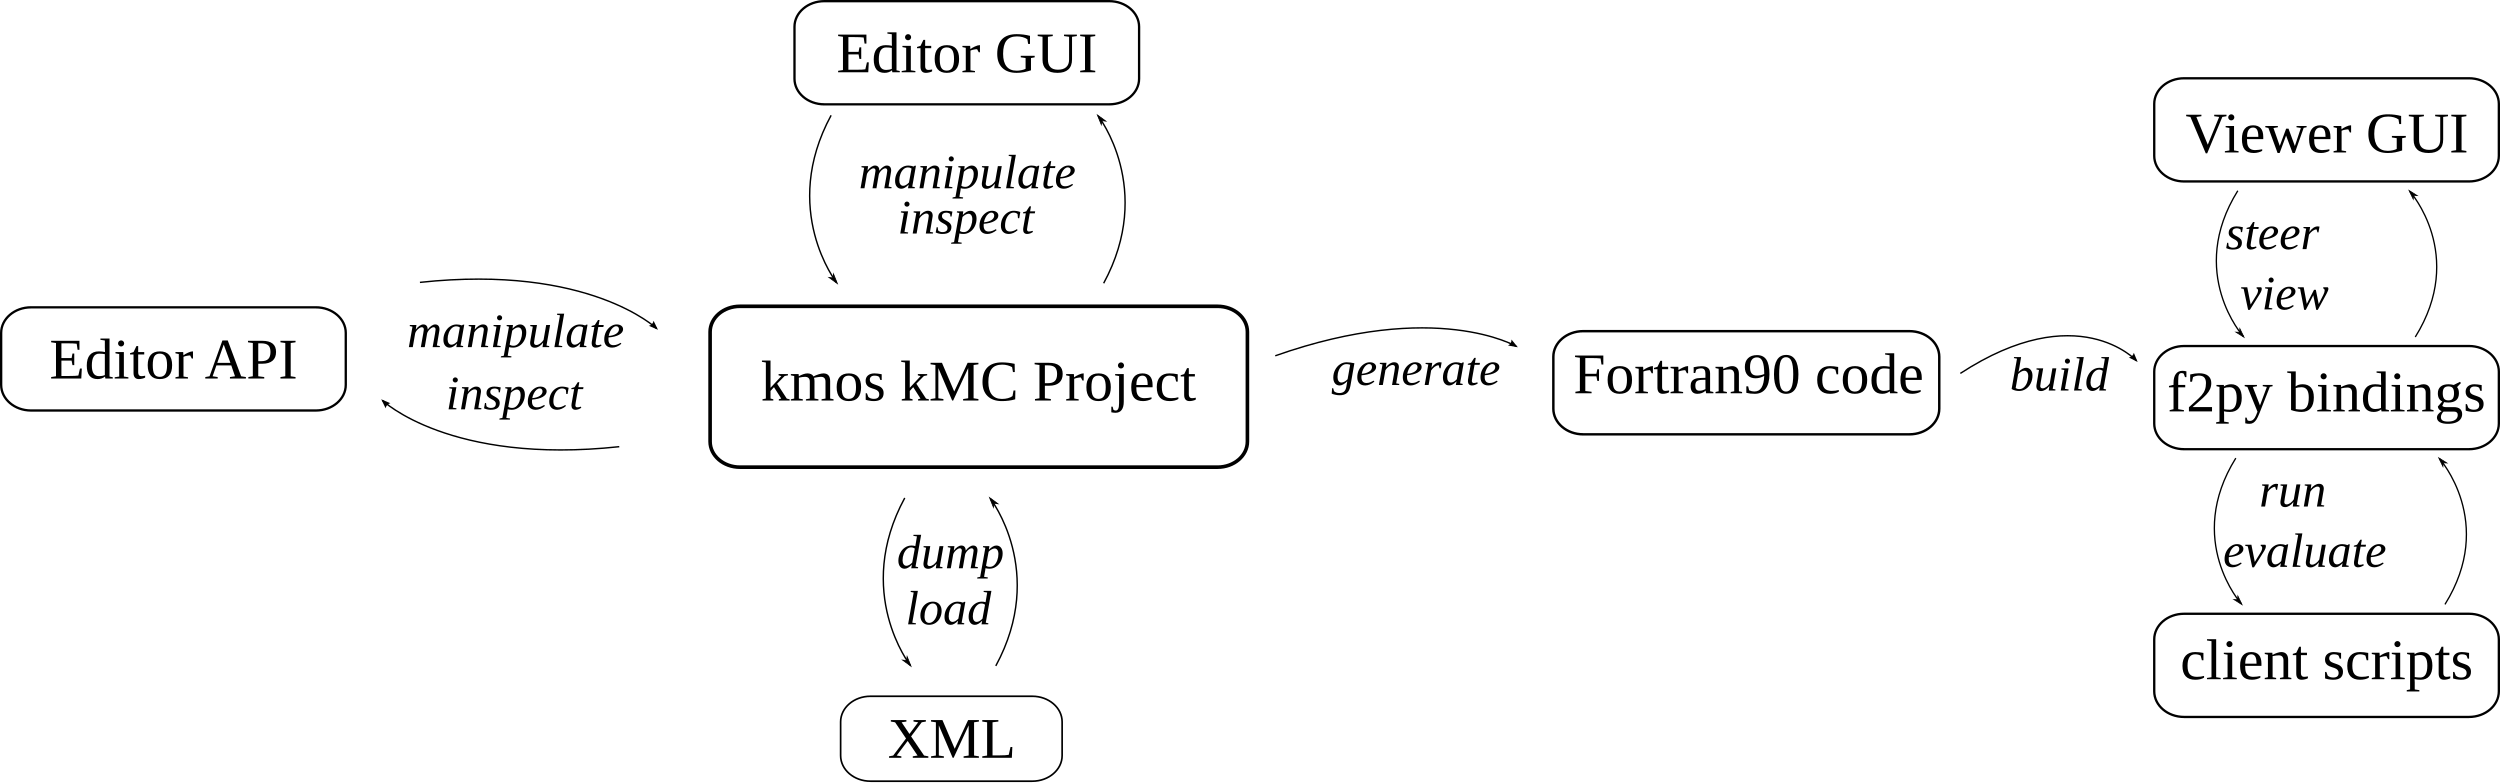
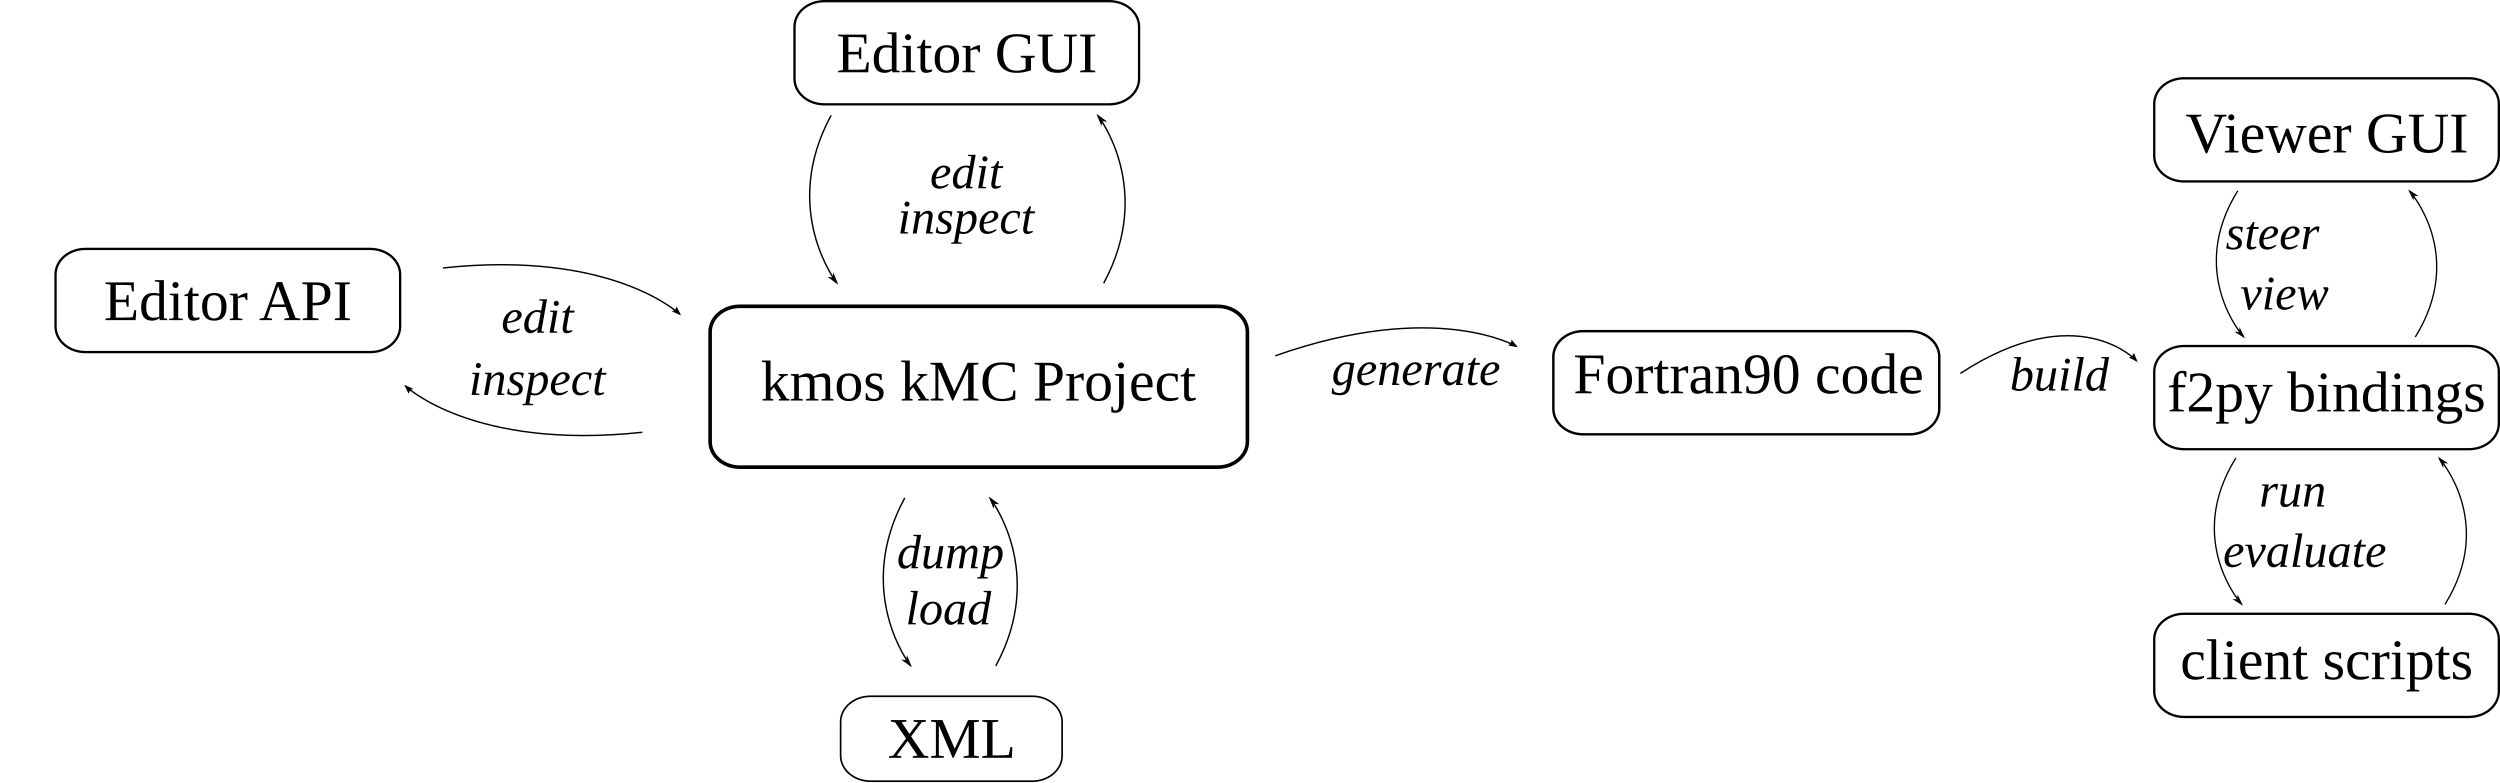
<svg xmlns="http://www.w3.org/2000/svg" width="1735.717" height="542.957" id="svg2" version="1.1">
  <defs id="defs4">
    <marker orient="auto" refY="0" refX="0" id="Arrow2Mend" style="overflow:visible">
      <path id="path3905" style="font-size:12px;fill-rule:evenodd;stroke-width:0.625;stroke-linejoin:round" d="M 8.719,4.034 -2.207,0.016 8.719,-4.002 c -1.745,2.372 -1.735,5.617 -6e-7,8.035 z" transform="scale(-0.6,-0.6)" />
    </marker>
    <marker orient="auto" refY="0" refX="0" id="Arrow1Mend" style="overflow:visible">
      <path id="path3887" d="M 0,0 5,-5 -12.5,0 5,5 0,0 z" style="fill-rule:evenodd;stroke:#000000;stroke-width:1pt;marker-start:none" transform="matrix(-0.4,0,0,-0.4,-4,0)" />
    </marker>
  </defs>
  <g id="layer1" transform="translate(163.5164,-63.37583)">
    <g id="g4638">
      <text id="text2985" y="341.46" x="364.724" style="font-size:40px;font-style:normal;font-weight:normal;line-height:125%;letter-spacing:0px;word-spacing:0px;fill:#000000;fill-opacity:1;stroke:none;font-family:Times New Roman;-inkscape-font-specification:Times New Roman" xml:space="preserve">
        <tspan y="341.46" x="364.724" id="tspan2987">kmos kMC Project</tspan>
      </text>
      <rect ry="17.778" rx="20.724" y="276.036" x="329.502" height="111.689" width="373.04" id="rect3019" style="fill:none;stroke:#000000;stroke-width:2.51;stroke-miterlimit:4;stroke-opacity:1;stroke-dasharray:none" />
    </g>
    <text xml:space="preserve" style="font-size:40px;font-style:normal;font-weight:normal;line-height:125%;letter-spacing:0px;word-spacing:0px;fill:#000000;fill-opacity:1;stroke:none;font-family:Times New Roman;-inkscape-font-specification:Times New Roman" x="452.853" y="589.505" id="text2997">
      <tspan id="tspan2999" x="452.853" y="589.505">XML</tspan>
    </text>
    <rect ry="17.778" rx="20.724" y="546.779" x="420.119" height="58.968" width="153.787" id="rect3789" style="fill:none;stroke:#000000;stroke-width:1.171;stroke-miterlimit:4;stroke-opacity:1;stroke-dasharray:none" />
    <text xml:space="preserve" style="font-size:40px;font-style:normal;font-weight:normal;line-height:125%;letter-spacing:0px;word-spacing:0px;fill:#000000;fill-opacity:1;stroke:none;font-family:Times New Roman;-inkscape-font-specification:Times New Roman" x="417.225" y="113.572" id="text2989">
      <tspan id="tspan2991" x="417.225" y="113.572">Editor GUI</tspan>
    </text>
    <rect ry="17.778" rx="20.724" y="64.181" x="388.085" height="71.633" width="239.255" id="rect3791" style="fill:none;stroke:#000000;stroke-width:1.61;stroke-miterlimit:4;stroke-opacity:1;stroke-dasharray:none" />
-     <g id="g4555" transform="translate(-108.8724,21.77448)">
+     <g id="g4555" transform="translate(-71.12041,-18.77933)">
      <text id="text2993" y="304.405" x="-20.286" style="font-size:40px;font-style:normal;font-weight:normal;line-height:125%;letter-spacing:0px;word-spacing:0px;fill:#000000;fill-opacity:1;stroke:none;font-family:Times New Roman;-inkscape-font-specification:Times New Roman" xml:space="preserve">
        <tspan y="304.405" x="-20.286" id="tspan2995">Editor API</tspan>
      </text>
      <rect ry="17.778" rx="20.724" y="254.975" x="-53.839" height="71.633" width="239.255" id="rect3793" style="fill:none;stroke:#000000;stroke-width:1.61;stroke-miterlimit:4;stroke-opacity:1;stroke-dasharray:none" />
    </g>
    <text xml:space="preserve" style="font-size:40px;font-style:normal;font-weight:normal;line-height:125%;letter-spacing:0px;word-spacing:0px;fill:#000000;fill-opacity:1;stroke:none;font-family:Times New Roman;-inkscape-font-specification:Times New Roman" x="928.857" y="336.405" id="text3001">
      <tspan id="tspan3003" x="928.857" y="336.405">Fortran90 code</tspan>
    </text>
    <rect ry="17.778" rx="20.724" y="293.293" x="914.955" height="71.633" width="267.935" id="rect3795" style="fill:none;stroke:#000000;stroke-width:1.704;stroke-miterlimit:4;stroke-opacity:1;stroke-dasharray:none" />
    <text xml:space="preserve" style="font-size:40px;font-style:normal;font-weight:normal;line-height:125%;letter-spacing:0px;word-spacing:0px;fill:#000000;fill-opacity:1;stroke:none;font-family:Times New Roman;-inkscape-font-specification:Times New Roman" x="1353.858" y="169.219" id="text3009">
      <tspan id="tspan3011" x="1353.858" y="169.219">Viewer GUI</tspan>
    </text>
    <rect style="fill:none;stroke:#000000;stroke-width:1.61;stroke-miterlimit:4;stroke-opacity:1;stroke-dasharray:none" id="rect3797" width="239.255" height="71.633" x="1332.14" y="117.72" rx="20.724" ry="17.778" />
    <text xml:space="preserve" style="font-size:40px;font-style:normal;font-weight:normal;line-height:125%;letter-spacing:0px;word-spacing:0px;fill:#000000;fill-opacity:1;stroke:none;font-family:Times New Roman;-inkscape-font-specification:Times New Roman" x="1341.143" y="349.001" id="text3005">
      <tspan id="tspan3007" x="1341.143" y="349.001">f2py bindings</tspan>
    </text>
    <rect ry="17.778" rx="20.724" y="303.614" x="1332.14" height="71.633" width="239.255" id="rect3799" style="fill:none;stroke:#000000;stroke-width:1.61;stroke-miterlimit:4;stroke-opacity:1;stroke-dasharray:none" />
    <text xml:space="preserve" style="font-size:40px;font-style:normal;font-weight:normal;line-height:125%;letter-spacing:0px;word-spacing:0px;fill:#000000;fill-opacity:1;stroke:none;font-family:Times New Roman;-inkscape-font-specification:Times New Roman" x="1350.215" y="534.934" id="text3013">
      <tspan id="tspan3015" x="1350.215" y="534.934">client scripts</tspan>
    </text>
    <rect style="fill:none;stroke:#000000;stroke-width:1.61;stroke-miterlimit:4;stroke-opacity:1;stroke-dasharray:none" id="rect3801" width="239.255" height="71.633" x="1332.14" y="489.508" rx="20.724" ry="17.778" />
    <path style="fill:none;stroke:#000000;stroke-width:1px;stroke-linecap:butt;stroke-linejoin:miter;stroke-opacity:1;marker-end:url(#Arrow1Mend)" d="m 413.522,143.437 c -35.57,65.523 3.744,116.069 3.744,116.069" id="path3873" />
    <path id="path4319" d="m 602.737,260.046 c 35.57,-65.523 -3.744,-116.069 -3.744,-116.069" style="fill:none;stroke:#000000;stroke-width:1px;stroke-linecap:butt;stroke-linejoin:miter;stroke-opacity:1;marker-end:url(#Arrow1Mend)" />
-     <g id="g4622" transform="translate(-3.526733,0)">
-       <text id="text4321" y="225.492" x="463.197" style="font-size:33.489px;font-style:italic;font-weight:normal;line-height:125%;letter-spacing:0px;word-spacing:0px;fill:#000000;fill-opacity:1;stroke:none;font-family:Times New Roman;-inkscape-font-specification:'Times New Roman, Italic'" xml:space="preserve">
-         <tspan y="225.492" x="463.197" id="tspan4323">inspect</tspan>
-       </text>
-       <text id="text4325" y="194.081" x="436.273" style="font-size:33.489px;font-style:italic;font-weight:normal;line-height:125%;letter-spacing:0px;word-spacing:0px;fill:#000000;fill-opacity:1;stroke:none;font-family:Times New Roman;-inkscape-font-specification:'Times New Roman, Italic'" xml:space="preserve">
-         <tspan y="194.081" x="436.273" id="tspan4327">manipulate</tspan>
-       </text>
-     </g>
+     <text xml:space="preserve" style="font-size:33.489px;font-style:italic;font-weight:normal;line-height:125%;letter-spacing:0px;word-spacing:0px;fill:#000000;fill-opacity:1;stroke:none;font-family:Times New Roman;-inkscape-font-specification:'Times New Roman, Italic'" x="459.67" y="225.492" id="text4321">
+       <tspan id="tspan4323" x="459.67" y="225.492">inspect</tspan>
+     </text>
+     <text xml:space="preserve" style="font-size:33.489px;font-style:italic;font-weight:normal;line-height:125%;letter-spacing:0px;word-spacing:0px;fill:#000000;fill-opacity:1;stroke:none;font-family:Times New Roman;-inkscape-font-specification:'Times New Roman, Italic'" x="482.17" y="194.081" id="text4325">
+       <tspan id="tspan4327" x="482.17" y="194.081">edit</tspan>
+     </text>
    <g id="g4628" transform="translate(0,-20)">
      <path transform="translate(26.5346,150.303)" id="path4329" d="m 695.345,180.088 c 111.518,-39.359 167.276,-6.56 167.276,-6.56" style="fill:none;stroke:#000000;stroke-width:1px;stroke-linecap:butt;stroke-linejoin:miter;stroke-opacity:1;marker-end:url(#Arrow2Mend)" />
      <text id="text4517" y="350.665" x="761.045" style="font-size:33.489px;font-style:italic;font-weight:normal;line-height:125%;letter-spacing:0px;word-spacing:0px;fill:#000000;fill-opacity:1;stroke:none;font-family:Times New Roman;-inkscape-font-specification:'Times New Roman, Italic'" xml:space="preserve">
        <tspan y="350.665" x="761.045" id="tspan4519">generate</tspan>
      </text>
    </g>
    <text xml:space="preserve" style="font-size:33.489px;font-style:italic;font-weight:normal;text-align:center;line-height:125%;letter-spacing:0px;word-spacing:0px;text-anchor:middle;fill:#000000;fill-opacity:1;stroke:none;font-family:Times New Roman;-inkscape-font-specification:'Times New Roman, Italic'" x="1457.587" y="415.067" id="text4529">
      <tspan id="tspan4531" x="1457.587" y="415.067">run</tspan>
      <tspan x="1457.587" y="456.928" id="tspan4590">evaluate</tspan>
    </text>
-     <g id="g4608" transform="translate(0,57.17235)">
-       <text xml:space="preserve" style="font-size:33.489px;font-style:italic;font-weight:normal;line-height:125%;letter-spacing:0px;word-spacing:0px;fill:#000000;fill-opacity:1;stroke:none;font-family:Times New Roman;-inkscape-font-specification:'Times New Roman, Italic'" x="146.074" y="290.389" id="text4533">
-         <tspan id="tspan4535" x="146.074" y="290.389">inspect</tspan>
-       </text>
-       <text xml:space="preserve" style="font-size:33.489px;font-style:italic;font-weight:normal;line-height:125%;letter-spacing:0px;word-spacing:0px;fill:#000000;fill-opacity:1;stroke:none;font-family:Times New Roman;-inkscape-font-specification:'Times New Roman, Italic'" x="119.15" y="247.231" id="text4537">
-         <tspan id="tspan4539" x="119.15" y="247.231">manipulate</tspan>
-       </text>
-     </g>
    <g id="g4602" transform="translate(-94.37078,20.28531)">
      <text id="text4541" y="437.617" x="553.565" style="font-size:33.489px;font-style:italic;font-weight:normal;line-height:125%;letter-spacing:0px;word-spacing:0px;fill:#000000;fill-opacity:1;stroke:none;font-family:Times New Roman;-inkscape-font-specification:'Times New Roman, Italic'" xml:space="preserve">
        <tspan y="437.617" x="553.565" id="tspan4543">dump</tspan>
      </text>
      <text id="text4545" y="476.572" x="559.55" style="font-size:33.489px;font-style:italic;font-weight:normal;line-height:125%;letter-spacing:0px;word-spacing:0px;fill:#000000;fill-opacity:1;stroke:none;font-family:Times New Roman;-inkscape-font-specification:'Times New Roman, Italic'" xml:space="preserve">
        <tspan y="476.572" x="559.55" id="tspan4547">load</tspan>
      </text>
    </g>
    <g id="g4633" transform="translate(0,2)">
      <text id="text4521" y="332.497" x="1231.877" style="font-size:33.489px;font-style:italic;font-weight:normal;line-height:125%;letter-spacing:0px;word-spacing:0px;fill:#000000;fill-opacity:1;stroke:none;font-family:Times New Roman;-inkscape-font-specification:'Times New Roman, Italic'" xml:space="preserve">
        <tspan y="332.497" x="1231.877" id="tspan4523">build</tspan>
      </text>
      <path style="fill:none;stroke:#000000;stroke-width:0.993px;stroke-linecap:butt;stroke-linejoin:miter;stroke-opacity:1;marker-end:url(#Arrow2Mend)" d="m 1197.524,320.623 c 81.47,-53.139 122.205,-8.857 122.205,-8.857" id="path4549" />
    </g>
-     <path id="path4551" d="m 128.036,259.427 c 117.575,-12.704 164.314,32.021 164.314,32.021" style="fill:none;stroke:#000000;stroke-width:1px;stroke-linecap:butt;stroke-linejoin:miter;stroke-opacity:1;marker-end:url(#Arrow2Mend)" />
-     <path style="fill:none;stroke:#000000;stroke-width:1px;stroke-linecap:butt;stroke-linejoin:miter;stroke-opacity:1;marker-end:url(#Arrow2Mend)" d="M 266.428,373.502 C 148.853,386.206 102.114,341.481 102.114,341.481" id="path4553" />
+     <g id="g2891" transform="translate(16,-10)">
+       <text xml:space="preserve" style="font-size:33.489px;font-style:italic;font-weight:normal;line-height:125%;letter-spacing:0px;word-spacing:0px;fill:#000000;fill-opacity:1;stroke:none;font-family:Times New Roman;-inkscape-font-specification:'Times New Roman, Italic'" x="146.074" y="347.561" id="text4533">
+         <tspan id="tspan4535" x="146.074" y="347.561">inspect</tspan>
+       </text>
+       <text xml:space="preserve" style="font-size:33.489px;font-style:italic;font-weight:normal;line-height:125%;letter-spacing:0px;word-spacing:0px;fill:#000000;fill-opacity:1;stroke:none;font-family:Times New Roman;-inkscape-font-specification:'Times New Roman, Italic'" x="168.574" y="304.403" id="text4537">
+         <tspan id="tspan4539" x="168.574" y="304.403">edit</tspan>
+       </text>
+       <path style="fill:none;stroke:#000000;stroke-width:1px;stroke-linecap:butt;stroke-linejoin:miter;stroke-opacity:1;marker-end:url(#Arrow2Mend)" d="m 128.036,259.427 c 117.575,-12.704 164.314,32.021 164.314,32.021" id="path4551" />
+       <path id="path4553" d="M 266.428,373.502 C 148.853,386.206 102.114,341.481 102.114,341.481" style="fill:none;stroke:#000000;stroke-width:1px;stroke-linecap:butt;stroke-linejoin:miter;stroke-opacity:1;marker-end:url(#Arrow2Mend)" />
+     </g>
    <path id="path4564" d="m 464.635,409.092 c -35.57,65.523 3.744,116.069 3.744,116.069" style="fill:none;stroke:#000000;stroke-width:1px;stroke-linecap:butt;stroke-linejoin:miter;stroke-opacity:1;marker-end:url(#Arrow1Mend)" />
    <path style="fill:none;stroke:#000000;stroke-width:1px;stroke-linecap:butt;stroke-linejoin:miter;stroke-opacity:1;marker-end:url(#Arrow1Mend)" d="m 527.85,525.7 c 35.57,-65.523 -3.744,-116.069 -3.744,-116.069" id="path4566" />
    <g id="g3070" transform="translate(-23.73646,0)">
      <text id="text4525" y="236.338" x="1475.655" style="font-size:33.489px;font-style:italic;font-weight:normal;text-align:center;line-height:125%;letter-spacing:0px;word-spacing:0px;text-anchor:middle;fill:#000000;fill-opacity:1;stroke:none;font-family:Times New Roman;-inkscape-font-specification:'Times New Roman, Italic'" xml:space="preserve">
        <tspan y="236.338" x="1475.655" id="tspan4527">steer</tspan>
        <tspan id="tspan4588" y="278.199" x="1475.655">view</tspan>
      </text>
      <path style="fill:none;stroke:#000000;stroke-width:0.933px;stroke-linecap:butt;stroke-linejoin:miter;stroke-opacity:1;marker-end:url(#Arrow1Mend)" d="m 1413.897,195.791 c -35.57,57.068 3.744,101.092 3.744,101.092" id="path4574" />
      <path id="path4576" d="m 1537.112,297.353 c 35.57,-57.068 -3.744,-101.092 -3.744,-101.092" style="fill:none;stroke:#000000;stroke-width:0.933px;stroke-linecap:butt;stroke-linejoin:miter;stroke-opacity:1;marker-end:url(#Arrow1Mend)" />
    </g>
    <path style="fill:none;stroke:#000000;stroke-width:0.933px;stroke-linecap:butt;stroke-linejoin:miter;stroke-opacity:1;marker-end:url(#Arrow1Mend)" d="m 1388.775,381.44 c -35.57,57.068 3.744,101.092 3.744,101.092" id="path4580" />
    <path id="path4582" d="m 1533.99,483.002 c 35.57,-57.068 -3.744,-101.092 -3.744,-101.092" style="fill:none;stroke:#000000;stroke-width:0.933px;stroke-linecap:butt;stroke-linejoin:miter;stroke-opacity:1;marker-end:url(#Arrow1Mend)" />
  </g>
</svg>
